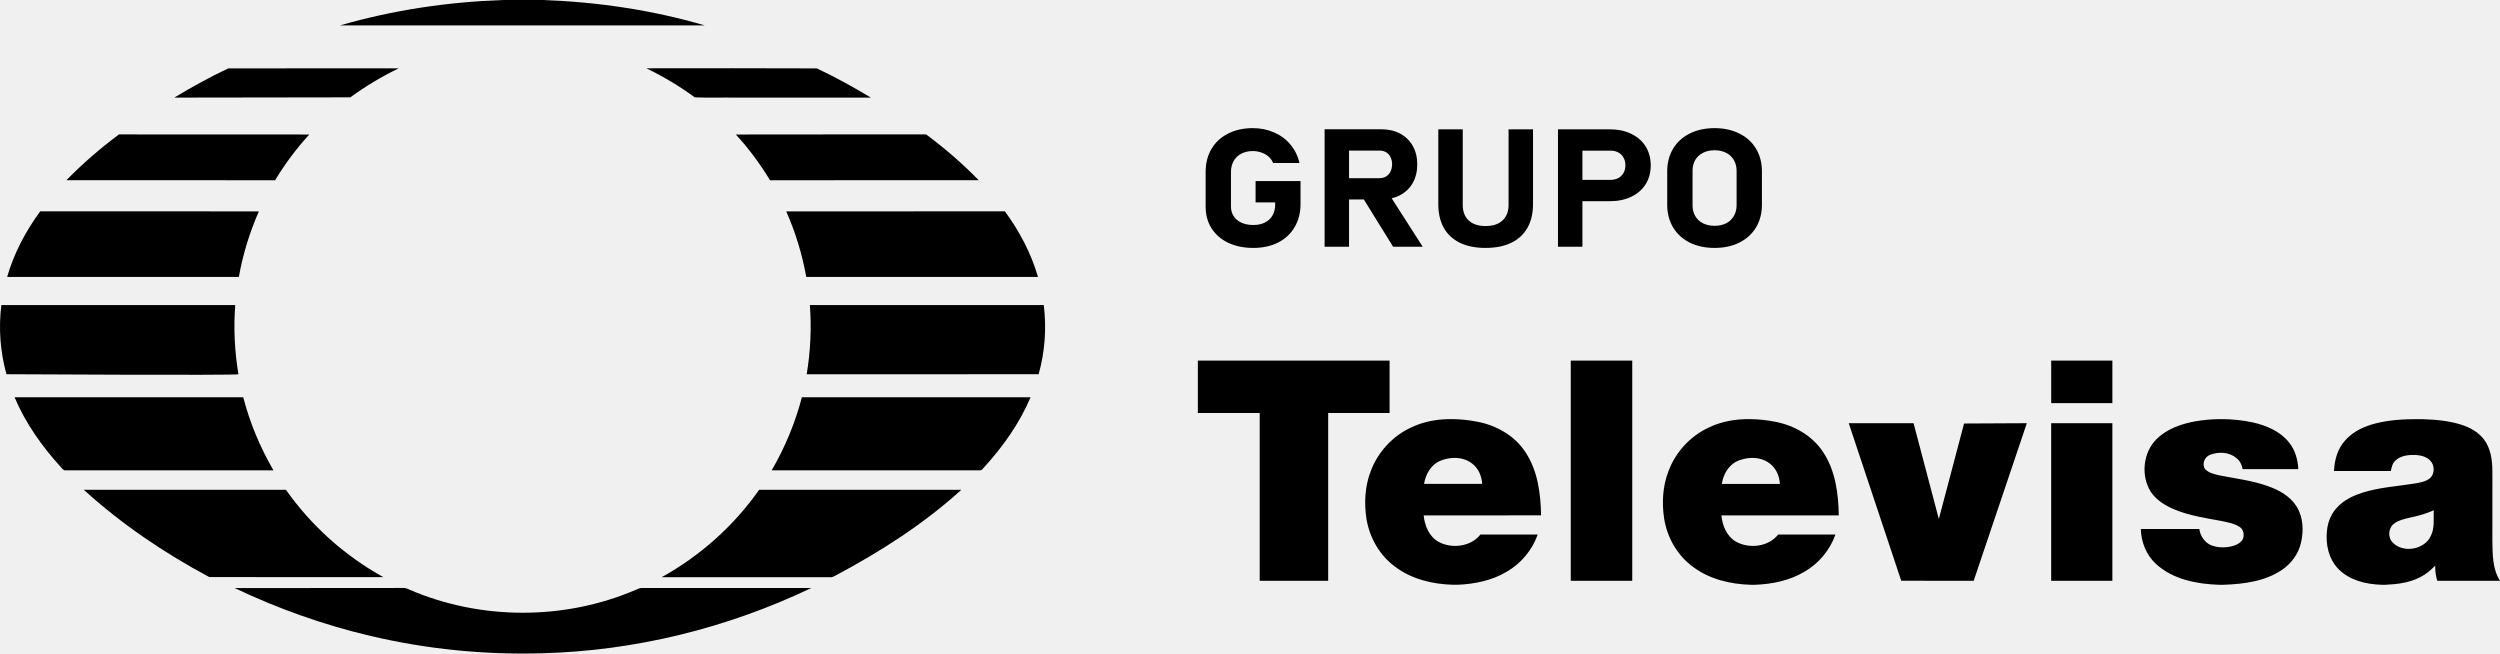
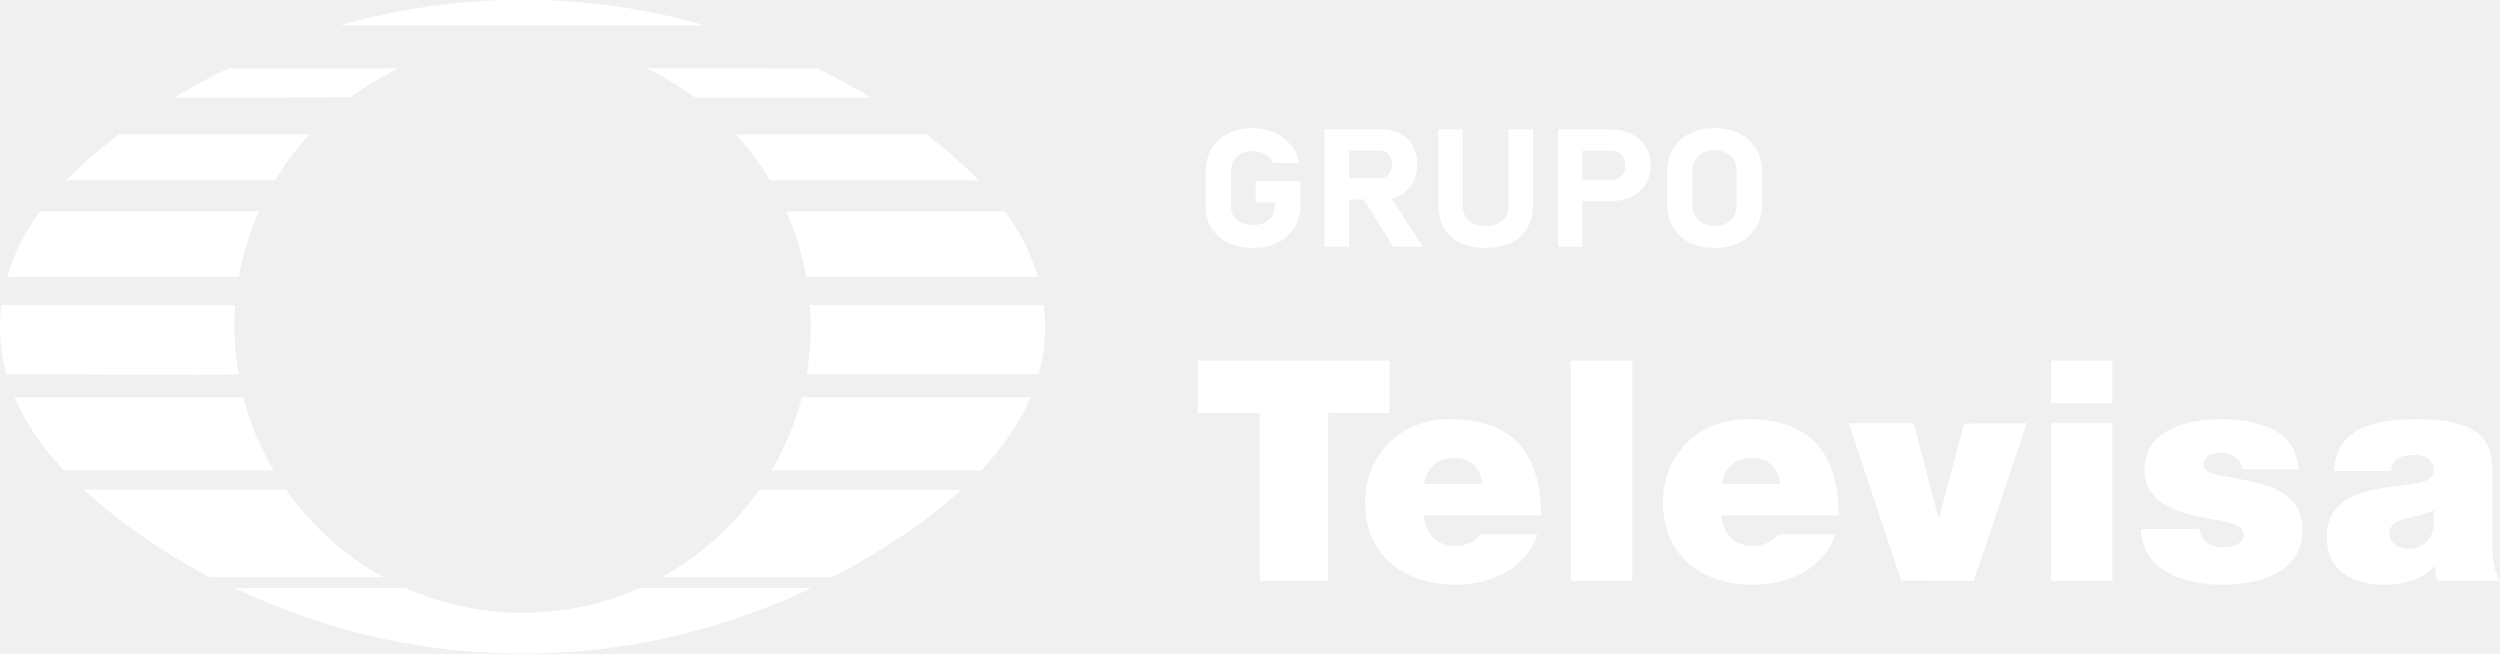
- <svg xmlns="http://www.w3.org/2000/svg" width="2754.19" height="720" viewBox="0 0 728.713 190.5" version="1.1" id="svg8">
-   <defs id="defs2" />
-   <g id="layer1" transform="translate(-0.2047885,17.53165)">
-     <path id="rect27108" style="opacity:1;fill:#000000;fill-opacity:1;stroke:none;stroke-width:17.946;stroke-miterlimit:4;stroke-dasharray:none" d="m 365.38,19.816 c -2.738,0 -5.144,0.535 -7.223,1.601 -2.08,1.051 -3.691,2.54 -4.835,4.469 -1.126,1.929 -1.691,4.165 -1.691,6.706 v 10.094 c 0,2.4 0.572,4.511 1.716,6.331 1.161,1.819 2.792,3.231 4.888,4.235 2.114,0.988 4.546,1.482 7.301,1.482 2.738,0 5.148,-0.524 7.228,-1.575 2.079,-1.067 3.684,-2.566 4.81,-4.495 1.144,-1.945 1.716,-4.187 1.716,-6.728 v -6.683 h -13.101 v 6.211 h 5.717 v 0.565 c 0,1.239 -0.26,2.315 -0.78,3.225 -0.52,0.91 -1.267,1.605 -2.237,2.091 -0.953,0.471 -2.071,0.706 -3.353,0.706 -1.3,0 -2.443,-0.218 -3.431,-0.657 -0.988,-0.439 -1.749,-1.068 -2.286,-1.884 -0.537,-0.816 -0.804,-1.757 -0.804,-2.823 V 32.591 c 0,-1.208 0.26,-2.273 0.78,-3.198 0.537,-0.925 1.279,-1.638 2.232,-2.14 0.97,-0.502 2.088,-0.754 3.353,-0.754 0.866,0 1.698,0.142 2.495,0.424 0.814,0.267 1.516,0.667 2.105,1.2 0.606,0.518 1.041,1.136 1.301,1.857 h 7.696 c -0.451,-2.023 -1.32,-3.801 -2.603,-5.338 -1.265,-1.537 -2.851,-2.724 -4.757,-3.556 -1.906,-0.847 -3.986,-1.271 -6.239,-1.271 z m 134.596,0 c -2.738,0 -5.155,0.528 -7.252,1.579 -2.08,1.035 -3.691,2.507 -4.835,4.42 -1.144,1.898 -1.716,4.103 -1.716,6.613 v 9.692 c 0,2.51 0.572,4.721 1.716,6.635 1.144,1.898 2.755,3.374 4.835,4.425 2.097,1.035 4.514,1.553 7.252,1.553 2.738,0 5.148,-0.518 7.228,-1.553 2.097,-1.051 3.716,-2.527 4.859,-4.425 1.144,-1.914 1.716,-4.125 1.716,-6.635 v -9.692 c 0,-2.51 -0.572,-4.715 -1.716,-6.613 -1.144,-1.914 -2.762,-3.385 -4.859,-4.42 -2.079,-1.051 -4.49,-1.579 -7.228,-1.579 z m -113.668,0.331 v 34.234 h 7.121 v -13.764 h 4.318 l 8.524,13.764 h 8.627 L 405.862,40.272 c 0.876,-0.211 1.699,-0.517 2.461,-0.926 1.594,-0.847 2.823,-2.041 3.689,-3.578 0.866,-1.553 1.301,-3.347 1.301,-5.386 0,-2.039 -0.435,-3.827 -1.301,-5.364 -0.867,-1.553 -2.088,-2.753 -3.665,-3.6 -1.577,-0.847 -3.404,-1.271 -5.483,-1.271 h -9.436 z m 33.142,0.022 v 21.837 c 0,2.682 0.534,4.977 1.608,6.891 1.074,1.898 2.646,3.35 4.708,4.354 2.062,0.988 4.546,1.482 7.457,1.482 2.911,0 5.4,-0.494 7.462,-1.482 2.079,-1.004 3.658,-2.456 4.733,-4.354 1.092,-1.914 1.638,-4.209 1.638,-6.891 V 20.168 h -7.126 v 22 c 0,1.961 -0.586,3.484 -1.764,4.566 -1.161,1.082 -2.811,1.623 -4.942,1.623 -2.114,0 -3.752,-0.541 -4.913,-1.623 -1.161,-1.082 -1.74,-2.605 -1.74,-4.566 V 20.168 Z m 34.882,0 v 34.211 h 7.121 V 41.11 h 8.032 c 2.357,0 4.429,-0.43 6.214,-1.293 1.802,-0.863 3.199,-2.08 4.187,-3.648 0.988,-1.584 1.482,-3.419 1.482,-5.506 0,-2.086 -0.494,-3.921 -1.482,-5.506 -0.988,-1.584 -2.384,-2.808 -4.187,-3.67 -1.785,-0.878 -3.857,-1.319 -6.214,-1.319 h -8.032 z m 45.644,6.097 c 1.282,0 2.412,0.248 3.382,0.75 0.97,0.486 1.712,1.186 2.232,2.095 0.537,0.91 0.809,1.962 0.809,3.154 V 42.288 c 0,1.192 -0.272,2.24 -0.809,3.15 -0.52,0.91 -1.262,1.616 -2.232,2.118 -0.97,0.486 -2.1,0.732 -3.382,0.732 -1.282,0 -2.407,-0.246 -3.378,-0.732 -0.97,-0.502 -1.724,-1.208 -2.261,-2.118 -0.52,-0.91 -0.78,-1.958 -0.78,-3.15 V 32.265 c 0,-1.192 0.26,-2.244 0.78,-3.154 0.537,-0.91 1.291,-1.609 2.261,-2.095 0.97,-0.502 2.095,-0.75 3.378,-0.75 z m -106.547,0.092 h 8.866 c 0.745,0 1.395,0.165 1.95,0.494 0.554,0.329 0.977,0.8 1.272,1.412 0.312,0.612 0.468,1.318 0.468,2.118 -0.018,0.8 -0.18,1.506 -0.492,2.118 -0.295,0.612 -0.722,1.082 -1.277,1.412 -0.554,0.329 -1.192,0.494 -1.92,0.494 h -8.866 z m 68.024,0.022 h 8.217 c 0.866,0 1.62,0.182 2.261,0.543 0.658,0.345 1.159,0.845 1.506,1.504 0.364,0.643 0.546,1.39 0.546,2.237 0,0.831 -0.182,1.567 -0.546,2.21 -0.364,0.643 -0.877,1.148 -1.535,1.509 -0.641,0.345 -1.383,0.516 -2.232,0.516 h -8.217 z" />
-     <path id="path2" style="fill:#000000;fill-opacity:1;stroke-width:4.937" d="m 146.907,-17.532 c -16.088,0.548 -32.137,2.929 -47.602,7.404 l 106.316,-0.004 c -15.377,-4.496 -31.352,-6.849 -47.359,-7.4 z m 66.545,19.89 c -8.283,0.004 -16.566,0.019 -24.848,0.02 4.958,2.384 9.677,5.229 14.118,8.461 3.983,0.185 7.998,0.02 11.992,0.077 13.114,0 26.229,-0.004 39.343,0 -5.127,-3.058 -10.349,-5.987 -15.761,-8.51 -8.28,-0.045 -16.562,-0.053 -24.844,-0.05 z m -97.011,0.02 -49.692,0.028 C 61.337,4.931 56.115,7.86 50.988,10.918 l 51.335,-0.077 c 4.441,-3.232 9.16,-6.077 14.118,-8.461 z M 34.879,21.651 c -5.433,4.053 -10.584,8.485 -15.307,13.337 l 60.812,0.02 c 2.882,-4.747 6.2,-9.24 9.969,-13.334 z m 207.55,0 c -9.246,-0.002 -18.491,-0.001 -27.737,0.025 3.769,4.095 7.087,8.587 9.969,13.334 20.272,-0.028 40.544,0.016 60.812,-0.02 -4.722,-4.852 -9.874,-9.285 -15.307,-13.337 -9.246,0.009 -18.492,0.001 -27.737,-0.001 z M 11.933,44.065 C 7.686,49.848 4.276,56.288 2.285,63.182 H 69.831 C 70.996,56.613 72.966,50.191 75.665,44.082 53.826,44.076 31.397,44.07 11.933,44.066 Z m 281.178,10e-4 c -21.243,0.035 -42.489,-7.3e-5 -63.732,0.016 2.699,6.109 4.669,12.531 5.834,19.101 22.517,0.014 45.033,0.01 67.547,0 -1.992,-6.894 -5.401,-13.334 -9.649,-19.118 z M 0.599,71.389 c -0.841,6.73 -0.334,13.62 1.489,20.158 0,0 66.85,0.379 67.613,0.01 C 68.596,84.901 68.258,78.123 68.772,71.393 Z M 304.446,71.39 c -22.724,0.01 -45.449,8.8e-5 -68.173,0.004 0.514,6.73 0.176,13.508 -0.929,20.165 22.538,-0.02 45.075,0.004 67.613,-0.01 1.823,-6.538 2.33,-13.428 1.489,-20.158 z M 71.102,98.259 4.449,98.27 c 3.202,7.589 8.048,14.392 13.597,20.466 0.341,0.318 0.612,0.883 1.172,0.82 0,0 40.462,0.007 60.695,0.004 -3.885,-6.667 -6.872,-13.84 -8.811,-21.3 z m 162.842,10e-4 c -1.939,7.46 -4.926,14.633 -8.811,21.3 20.233,0.003 40.462,0.007 60.695,-0.004 0.56,0.063 0.83,-0.502 1.172,-0.82 5.549,-6.074 10.395,-12.877 13.597,-20.466 -22.218,-0.004 -44.435,0.014 -66.653,-0.011 z m 17.005,26.974 c -9.82,0.002 -19.64,0.005 -29.461,0.002 -7.358,10.482 -17.157,19.24 -28.396,25.468 16.362,0.035 32.728,-7e-5 49.094,0.017 0.595,0.063 1.109,-0.247 1.608,-0.509 13.058,-6.967 25.659,-15 36.616,-24.965 -9.821,-0.013 -19.641,-0.013 -29.461,-0.012 z m -167.39,7e-4 -58.922,0.01 c 10.957,9.966 23.519,18.466 36.577,25.433 l 50.742,0.024 C 100.716,144.476 90.916,135.718 83.558,125.236 Z m 34.112,28.604 c -0.088,2.6e-4 -0.177,0.004 -0.265,0.012 l -48.791,0.038 c 12.668,6.011 25.958,10.748 39.629,13.956 16.341,3.847 33.199,5.54 49.984,5.037 27.133,-0.691 54.024,-7.358 78.465,-19.017 l -49.28,-0.01 c -0.686,-0.045 -1.299,0.297 -1.911,0.548 -20.803,8.933 -45.287,8.89 -66.062,-0.108 -0.554,-0.281 -1.152,-0.458 -1.768,-0.456 z" />
-     <path id="path60" style="fill:#000000;fill-opacity:1;stroke-width:5.152" d="M 458.057,87.572 V 151.756 h 17.924 V 87.572 Z m 140.041,0 v 12.405 h 17.833 V 87.572 Z m -248.737,0.007 v 15.275 h 18.027 v 48.902 h 19.963 V 102.854 h 17.897 V 87.579 Z m 74.203,17.051 c -4.129,-0.048 -8.25,0.627 -11.989,2.416 -5.462,2.506 -9.773,7.231 -11.829,12.786 -1.69,4.372 -1.95,9.187 -1.248,13.786 0.856,5.498 3.816,10.719 8.386,14.055 4.782,3.621 10.896,5.077 16.845,5.246 h 1.277 c 4.987,-0.191 10.058,-1.219 14.368,-3.79 4.2,-2.42 7.46,-6.329 9.048,-10.856 -5.565,-0.014 -11.126,-0.007 -16.687,-0.003 -2.77,3.571 -8.408,4.254 -12.272,2.096 -2.733,-1.564 -3.995,-4.711 -4.281,-7.674 11.408,-0.004 22.816,0.004 34.224,-0.003 -0.117,-6.415 -0.974,-13.146 -4.68,-18.605 -3.095,-4.656 -8.32,-7.609 -13.801,-8.673 -2.404,-0.465 -4.885,-0.754 -7.362,-0.783 z m 86.782,0.004 c -4.129,-0.048 -8.25,0.627 -11.989,2.416 -5.462,2.506 -9.773,7.231 -11.829,12.786 -1.69,4.372 -1.95,9.187 -1.248,13.786 0.856,5.498 3.816,10.719 8.386,14.055 4.782,3.621 10.896,5.077 16.845,5.246 h 1.277 c 4.987,-0.191 10.058,-1.219 14.368,-3.79 4.2,-2.42 7.46,-6.329 9.048,-10.856 -5.565,-0.014 -11.127,-0.007 -16.688,-0.004 -2.77,3.571 -8.407,4.254 -12.271,2.096 -2.733,-1.564 -3.995,-4.71 -4.281,-7.673 11.408,-0.004 22.816,0.004 34.223,-0.004 -0.117,-6.415 -0.973,-13.146 -4.679,-18.604 -3.095,-4.656 -8.32,-7.609 -13.801,-8.673 -2.404,-0.465 -4.885,-0.754 -7.362,-0.783 z m 137.045,0 c -2.491,0.016 -4.981,0.239 -7.43,0.668 -4.069,0.751 -8.195,2.226 -11.163,5.167 -3.962,3.937 -4.606,10.658 -1.683,15.343 1.676,2.51 4.383,4.15 7.163,5.257 4.193,1.715 8.711,2.384 13.146,3.204 1.892,0.413 3.9,0.698 5.558,1.759 1.178,0.716 1.463,2.294 1.01,3.509 -0.534,1.061 -1.657,1.68 -2.766,2.025 -2.06,0.608 -4.328,0.622 -6.358,-0.098 -2.016,-0.78 -3.297,-2.754 -3.604,-4.807 h -17.046 c 0.102,3.815 1.599,7.641 4.489,10.252 4.899,4.448 11.81,5.789 18.275,6.012 h 1.376 c 5.945,-0.219 12.242,-1.007 17.215,-4.495 2.634,-1.845 4.606,-4.602 5.327,-7.713 0.823,-3.527 0.688,-7.483 -1.284,-10.633 -1.848,-2.941 -5.046,-4.761 -8.28,-5.893 -4.559,-1.654 -9.407,-2.211 -14.141,-3.146 -1.485,-0.36 -3.143,-0.672 -4.218,-1.823 -1.054,-1.399 -0.187,-3.56 1.394,-4.171 2.503,-0.964 5.645,-0.874 7.724,0.964 1.054,0.759 1.562,1.977 1.818,3.196 l 16.212,-0.003 c -0.136,-2.78 -0.922,-5.595 -2.715,-7.792 -2.546,-3.218 -6.542,-4.908 -10.483,-5.811 -3.126,-0.667 -6.332,-0.99 -9.535,-0.97 z m 57.625,0.011 c -4.085,-0.023 -8.192,0.218 -12.162,1.193 -3.329,0.831 -6.64,2.28 -8.938,4.865 -2.305,2.434 -3.256,5.8 -3.381,9.057 l 16.559,-0.011 c 0.234,-1.082 0.465,-2.254 1.336,-3.031 1.504,-1.442 3.754,-1.69 5.759,-1.643 1.551,0.083 3.22,0.457 4.343,1.589 1.379,1.366 1.46,3.909 -0.054,5.214 -1.222,1.003 -2.857,1.244 -4.369,1.521 -5.089,0.809 -10.292,1.115 -15.228,2.657 -2.638,0.845 -5.25,2.05 -7.182,4.06 -1.903,1.848 -2.964,4.408 -3.216,7.004 -0.443,3.948 0.461,8.256 3.329,11.193 3.256,3.34 8.119,4.48 12.674,4.61 h 1.02 c 3.468,-0.145 7.022,-0.593 10.132,-2.204 1.676,-0.823 3.095,-2.053 4.387,-3.369 -0.022,1.485 0.164,2.974 0.6,4.405 l 18.29,0.003 c -2.235,-3.524 -2.151,-7.792 -2.221,-11.786 l 0.007,-19.061 c 0.036,-3.139 -0.157,-6.443 -1.734,-9.248 -1.368,-2.467 -3.845,-4.153 -6.48,-5.109 -3.743,-1.359 -7.764,-1.748 -11.723,-1.885 -0.582,-0.013 -1.165,-0.02 -1.749,-0.025 z m -147.037,1.175 -18.894,0.004 15.301,45.928 21.122,0.004 15.488,-45.932 -18.294,0.093 -7.357,27.834 z m 40.114,0 v 45.936 h 17.836 v -45.936 z m -174.101,10.121 c 1.853,-0.038 3.7,0.43 5.192,1.55 1.924,1.399 2.93,3.718 3.055,6.027 -5.649,0.011 -11.294,0.014 -16.943,0 0.446,-2.7 1.895,-5.451 4.522,-6.641 1.287,-0.571 2.733,-0.906 4.174,-0.935 z m 86.782,0.004 c 1.853,-0.038 3.7,0.43 5.192,1.55 1.924,1.399 2.931,3.718 3.055,6.027 -5.649,0.011 -11.295,0.014 -16.944,0 0.446,-2.7 1.895,-5.451 4.522,-6.641 1.287,-0.571 2.733,-0.906 4.174,-0.935 z m 198.827,15.239 c -0.08,2.506 0.318,5.167 -0.853,7.501 -1.811,3.977 -8.005,5.117 -11.082,1.949 -1.562,-1.514 -1.31,-4.326 0.443,-5.588 1.237,-0.924 2.792,-1.265 4.27,-1.629 2.466,-0.532 4.939,-1.144 7.222,-2.233 z" />
-   </g>
+ <svg xmlns="http://www.w3.org/2000/svg" viewBox="0 0 728.713 190.5">
+   <path fill="#fff" d="M365.175 37.347c-2.738 0-5.144.535-7.223 1.601-2.08 1.051-3.691 2.54-4.835 4.469-1.126 1.929-1.691 4.165-1.691 6.706V60.217c0 2.4.572 4.511 1.716 6.331 1.161 1.819 2.792 3.231 4.888 4.235 2.114.988 4.546 1.482 7.301 1.482 2.738 0 5.148-.524 7.228-1.575 2.079-1.067 3.684-2.566 4.81-4.495 1.144-1.945 1.716-4.187 1.716-6.728v-6.683h-13.101v6.211h5.717v.565c0 1.239-.26 2.315-.78 3.225-.52.91-1.267 1.605-2.237 2.091-.953.471-2.071.706-3.353.706-1.3 0-2.443-.218-3.431-.657-.988-.439-1.749-1.068-2.286-1.884-.537-.816-.804-1.757-.804-2.823V50.123c0-1.208.26-2.273.78-3.198.537-.925 1.279-1.638 2.232-2.14.97-.502 2.088-.754 3.353-.754.866 0 1.698.142 2.495.424.814.267 1.516.667 2.105 1.2.606.518 1.041 1.136 1.301 1.857h7.696c-.451-2.023-1.32-3.801-2.603-5.338-1.265-1.537-2.851-2.724-4.757-3.556-1.906-.847-3.986-1.271-6.239-1.271zm134.596 0c-2.738 0-5.155.528-7.252 1.579-2.08 1.035-3.691 2.507-4.835 4.42-1.144 1.898-1.716 4.103-1.716 6.613v9.692c0 2.51.572 4.721 1.716 6.635 1.144 1.898 2.755 3.374 4.835 4.425 2.097 1.035 4.514 1.553 7.252 1.553 2.738 0 5.148-.518 7.228-1.553 2.097-1.051 3.716-2.527 4.859-4.425 1.144-1.914 1.716-4.125 1.716-6.635v-9.692c0-2.51-.572-4.715-1.716-6.613-1.144-1.914-2.762-3.385-4.859-4.42-2.079-1.051-4.49-1.579-7.228-1.579zm-113.668.331v34.234h7.121v-13.764h4.318l8.524 13.764h8.627l-9.036-14.108c.876-.211 1.699-.517 2.461-.926 1.594-.847 2.823-2.041 3.689-3.578.866-1.553 1.301-3.347 1.301-5.386 0-2.039-.435-3.827-1.301-5.364-.867-1.553-2.088-2.753-3.665-3.6-1.577-.847-3.404-1.271-5.483-1.271h-9.436zm33.142.022v21.837c0 2.682.534 4.977 1.608 6.891 1.074 1.898 2.646 3.35 4.708 4.354 2.062.988 4.546 1.482 7.457 1.482 2.911 0 5.4-.494 7.462-1.482 2.079-1.004 3.658-2.456 4.733-4.354 1.092-1.914 1.638-4.209 1.638-6.891V37.7h-7.126V59.7c0 1.961-.586 3.484-1.764 4.566-1.161 1.082-2.811 1.623-4.942 1.623-2.114 0-3.752-.541-4.913-1.623-1.161-1.082-1.74-2.605-1.74-4.566V37.7Zm34.882 0v34.211h7.121V58.642h8.032c2.357 0 4.429-.43 6.214-1.293 1.802-.863 3.199-2.08 4.187-3.648.988-1.584 1.482-3.419 1.482-5.506 0-2.086-.494-3.921-1.482-5.506-.988-1.584-2.384-2.808-4.187-3.67-1.785-.878-3.857-1.319-6.214-1.319h-8.032zm45.644 6.097c1.282 0 2.412.248 3.382.75.97.486 1.712 1.186 2.232 2.095.537.91.809 1.962.809 3.154v10.023c0 1.192-.272 2.24-.809 3.15-.52.91-1.262 1.616-2.232 2.118-.97.486-2.1.732-3.382.732-1.282 0-2.407-.246-3.378-.732-.97-.502-1.724-1.208-2.261-2.118-.52-.91-.78-1.958-.78-3.15V49.797c0-1.192.26-2.244.78-3.154.537-.91 1.291-1.609 2.261-2.095.97-.502 2.095-.75 3.378-.75zm-106.547.092h8.866c.745 0 1.395.165 1.95.494.554.329.977.8 1.272 1.412.312.612.468 1.318.468 2.118-.018.8-.18 1.506-.492 2.118-.295.612-.722 1.082-1.277 1.412-.554.329-1.192.494-1.92.494h-8.866zm68.024.022h8.217c.866 0 1.62.182 2.261.543.658.345 1.159.845 1.506 1.504.364.643.546 1.39.546 2.237 0 .831-.182 1.567-.546 2.21-.364.643-.877 1.148-1.535 1.509-.641.345-1.383.516-2.232.516h-8.217zM146.702 0c-16.088.548-32.137 2.929-47.602 7.404l106.316-.004c-15.377-4.496-31.352-6.849-47.359-7.4zm66.545 19.89c-8.283.004-16.566.019-24.848.02 4.958 2.384 9.677 5.229 14.118 8.461 3.983.185 7.998.02 11.992.077 13.114 0 26.229-.004 39.343 0-5.127-3.058-10.349-5.987-15.761-8.51-8.28-.045-16.562-.053-24.844-.05zm-97.011.02-49.692.028c-5.412 2.524-10.634 5.453-15.761 8.511l51.335-.077c4.441-3.232 9.16-6.077 14.118-8.461zm-81.562 19.272c-5.433 4.053-10.584 8.485-15.307 13.337l60.812.02c2.882-4.747 6.2-9.24 9.969-13.334zm207.55 0c-9.246-.002-18.491-.001-27.737.025 3.769 4.095 7.087 8.587 9.969 13.334 20.272-.028 40.544.016 60.812-.02-4.722-4.852-9.874-9.285-15.307-13.337-9.246.009-18.492.001-27.737-.001zM11.729 61.596c-4.247 5.784-7.657 12.224-9.649 19.118h67.547c1.165-6.569 3.135-12.992 5.834-19.101-21.839-.006-44.268-.012-63.732-.016Zm281.178.001c-21.243.035-42.489-0-63.732.016 2.699 6.109 4.669 12.531 5.834 19.101 22.517.014 45.033.01 67.547 0-1.992-6.894-5.401-13.334-9.649-19.118zM.395 88.921c-.841 6.73-.334 13.62 1.489 20.158 0 0 66.85.379 67.613.01-1.105-6.657-1.443-13.435-.929-20.165Zm303.847.001c-22.724.01-45.449 0-68.173.004.514 6.73.176 13.508-.929 20.165 22.538-.02 45.075.004 67.613-.01 1.823-6.538 2.33-13.428 1.489-20.158zm-233.344 26.869-66.653.011c3.202 7.589 8.048 14.392 13.597 20.466.341.318.612.883 1.172.82 0 0 40.462.007 60.695.004-3.885-6.667-6.872-13.84-8.811-21.3zm162.842.001c-1.939 7.46-4.926 14.633-8.811 21.3 20.233.003 40.462.007 60.695-.004.56.063.83-.502 1.172-.82 5.549-6.074 10.395-12.877 13.597-20.466-22.218-.004-44.435.014-66.653-.011zm17.005 26.974c-9.82.002-19.64.005-29.461.002-7.358 10.482-17.157 19.24-28.396 25.468 16.362.035 32.728-0 49.094.017.595.063 1.109-.247 1.608-.509 13.058-6.967 25.659-15 36.616-24.965-9.821-.013-19.641-.013-29.461-.012zm-167.39.001-58.922.01c10.957 9.966 23.519 18.466 36.577 25.433l50.742.024c-11.239-6.227-21.039-14.984-28.396-25.467Zm34.112 28.604c-.088 0-.177.004-.265.012l-48.791.038c12.668 6.011 25.958 10.748 39.629 13.956 16.341 3.847 33.199 5.54 49.984 5.037 27.133-.691 54.024-7.358 78.465-19.017l-49.28-.01c-.686-.045-1.299.297-1.911.548-20.803 8.933-45.287 8.89-66.062-.108-.554-.281-1.152-.458-1.768-.456zm340.387-66.267v64.184h17.924v-64.184Zm140.041 0v12.405h17.833v-12.405Zm-248.737.007v15.275h18.027v48.902h19.963v-48.902h17.897v-15.275Zm74.203 17.051c-4.129-.048-8.25.627-11.989 2.416-5.462 2.506-9.773 7.231-11.829 12.786-1.69 4.372-1.95 9.187-1.248 13.786.856 5.498 3.816 10.719 8.386 14.055 4.782 3.621 10.896 5.077 16.845 5.246h1.277c4.987-.191 10.058-1.219 14.368-3.79 4.2-2.42 7.46-6.329 9.048-10.856-5.565-.014-11.126-.007-16.687-.003-2.77 3.571-8.408 4.254-12.272 2.096-2.733-1.564-3.995-4.711-4.281-7.674 11.408-.004 22.816.004 34.224-.003-.117-6.415-.974-13.146-4.68-18.605-3.095-4.656-8.32-7.609-13.801-8.673-2.404-.465-4.885-.754-7.362-.783zm86.782.004c-4.129-.048-8.25.627-11.989 2.416-5.462 2.506-9.773 7.231-11.829 12.786-1.69 4.372-1.95 9.187-1.248 13.786.856 5.498 3.816 10.719 8.386 14.055 4.782 3.621 10.896 5.077 16.845 5.246h1.277c4.987-.191 10.058-1.219 14.368-3.79 4.2-2.42 7.46-6.329 9.048-10.856-5.565-.014-11.127-.007-16.688-.004-2.77 3.571-8.407 4.254-12.271 2.096-2.733-1.564-3.995-4.71-4.281-7.673 11.408-.004 22.816.004 34.223-.004-.117-6.415-.973-13.146-4.679-18.604-3.095-4.656-8.32-7.609-13.801-8.673-2.404-.465-4.885-.754-7.362-.783zm137.045 0c-2.491.016-4.981.239-7.43.668-4.069.751-8.195 2.226-11.163 5.167-3.962 3.937-4.606 10.658-1.683 15.343 1.676 2.51 4.383 4.15 7.163 5.257 4.193 1.715 8.711 2.384 13.146 3.204 1.892.413 3.9.698 5.558 1.759 1.178.716 1.463 2.294 1.01 3.509-.534 1.061-1.657 1.68-2.766 2.025-2.06.608-4.328.622-6.358-.098-2.016-.78-3.297-2.754-3.604-4.807h-17.046c.102 3.815 1.599 7.641 4.489 10.252 4.899 4.448 11.81 5.789 18.275 6.012h1.376c5.945-.219 12.242-1.007 17.215-4.495 2.634-1.845 4.606-4.602 5.327-7.713.823-3.527.688-7.483-1.284-10.633-1.848-2.941-5.046-4.761-8.28-5.893-4.559-1.654-9.407-2.211-14.141-3.146-1.485-.36-3.143-.672-4.218-1.823-1.054-1.399-.187-3.56 1.394-4.171 2.503-.964 5.645-.874 7.724.964 1.054.759 1.562 1.977 1.818 3.196l16.212-.003c-.136-2.78-.922-5.595-2.715-7.792-2.546-3.218-6.542-4.908-10.483-5.811-3.126-.667-6.332-.99-9.535-.97zm57.625.011c-4.085-.023-8.192.218-12.162 1.193-3.329.831-6.64 2.28-8.938 4.865-2.305 2.434-3.256 5.8-3.381 9.057l16.559-.011c.234-1.082.465-2.254 1.336-3.031 1.504-1.442 3.754-1.69 5.759-1.643 1.551.083 3.22.457 4.343 1.589 1.379 1.366 1.46 3.909-.054 5.214-1.222 1.003-2.857 1.244-4.369 1.521-5.089.809-10.292 1.115-15.228 2.657-2.638.845-5.25 2.05-7.182 4.06-1.903 1.848-2.964 4.408-3.216 7.004-.443 3.948.461 8.256 3.329 11.193 3.256 3.34 8.119 4.48 12.674 4.61h1.02c3.468-.145 7.022-.593 10.132-2.204 1.676-.823 3.095-2.053 4.387-3.369-.022 1.485.164 2.974.6 4.405l18.29.003c-2.235-3.524-2.151-7.792-2.221-11.786l.007-19.061c.036-3.139-.157-6.443-1.734-9.248-1.368-2.467-3.845-4.153-6.48-5.109-3.743-1.359-7.764-1.748-11.723-1.885-.582-.013-1.165-.02-1.749-.025zm-147.037 1.175-18.894.004 15.301 45.928 21.122.004 15.488-45.932-18.294.093-7.357 27.834zm40.114 0v45.936h17.836v-45.936zm-174.101 10.121c1.853-.038 3.7.43 5.192 1.55 1.924 1.399 2.93 3.718 3.055 6.027-5.649.011-11.294.014-16.943 0 .446-2.7 1.895-5.451 4.522-6.641 1.287-.571 2.733-.906 4.174-.935zm86.782.004c1.853-.038 3.7.43 5.192 1.55 1.924 1.399 2.931 3.718 3.055 6.027-5.649.011-11.295.014-16.944 0 .446-2.7 1.895-5.451 4.522-6.641 1.287-.571 2.733-.906 4.174-.935zm198.827 15.239c-.08 2.506.318 5.167-.853 7.501-1.811 3.977-8.005 5.117-11.082 1.949-1.562-1.514-1.31-4.326.443-5.588 1.237-.924 2.792-1.265 4.27-1.629 2.466-.532 4.939-1.144 7.222-2.233z" />
</svg>
